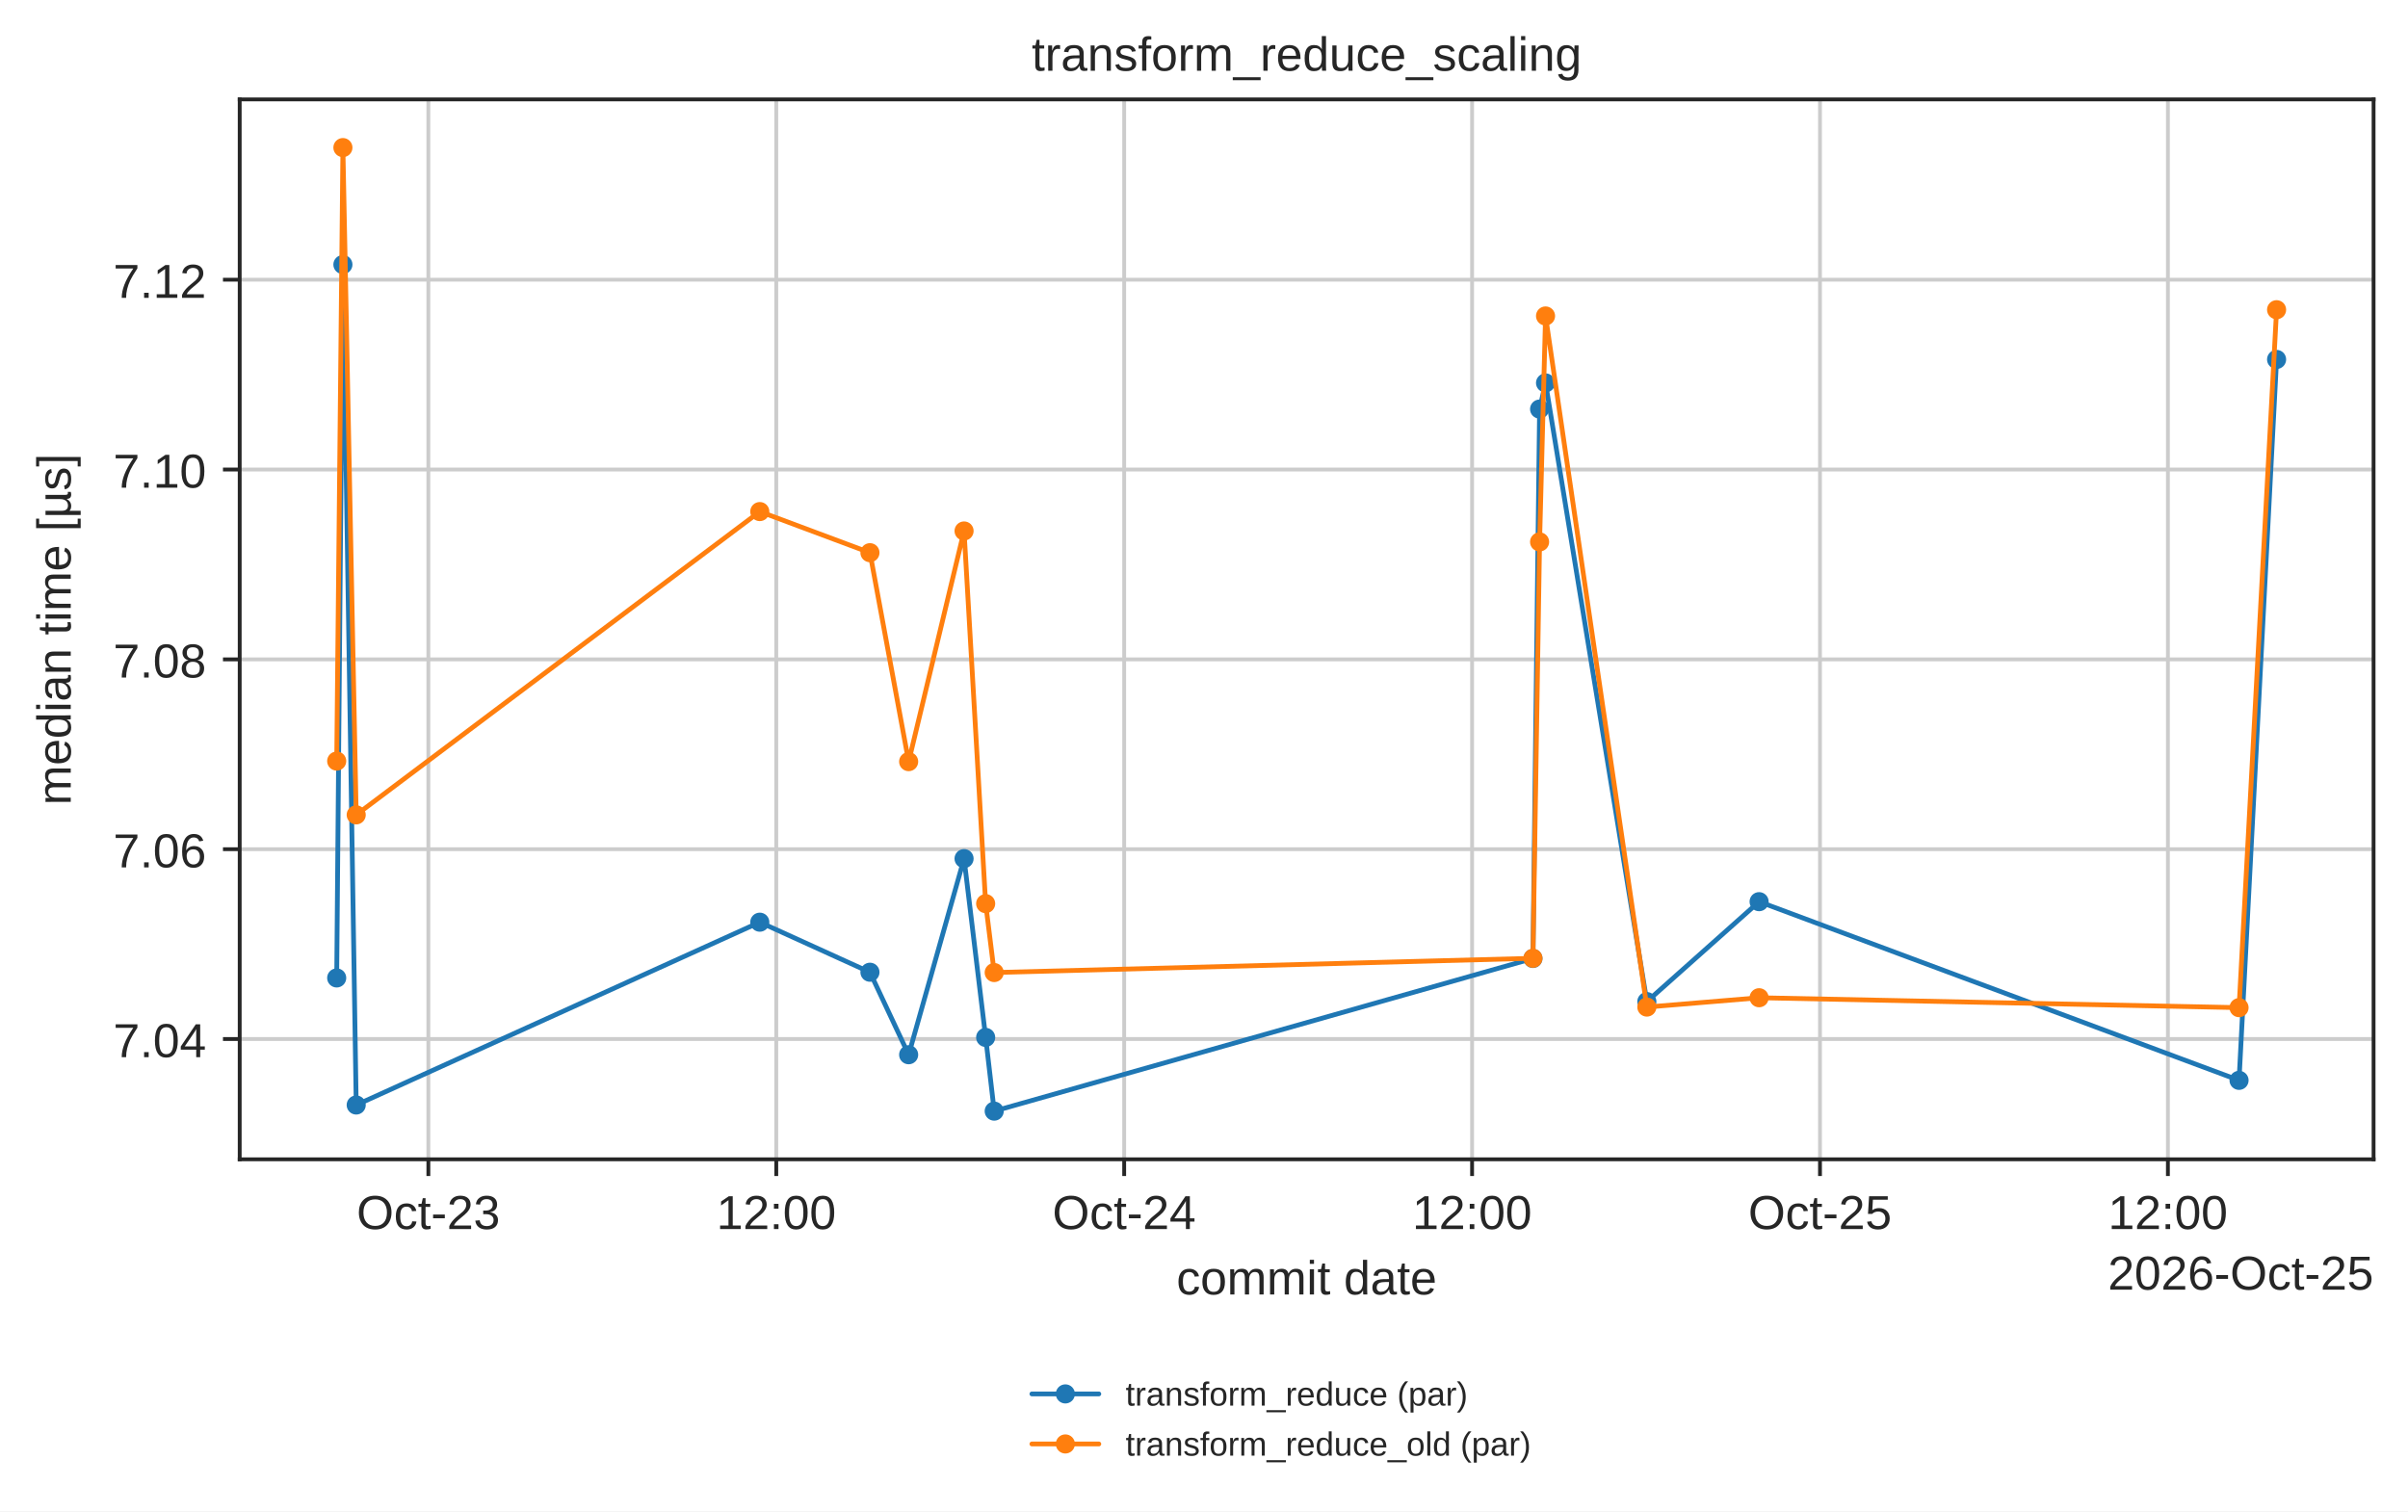
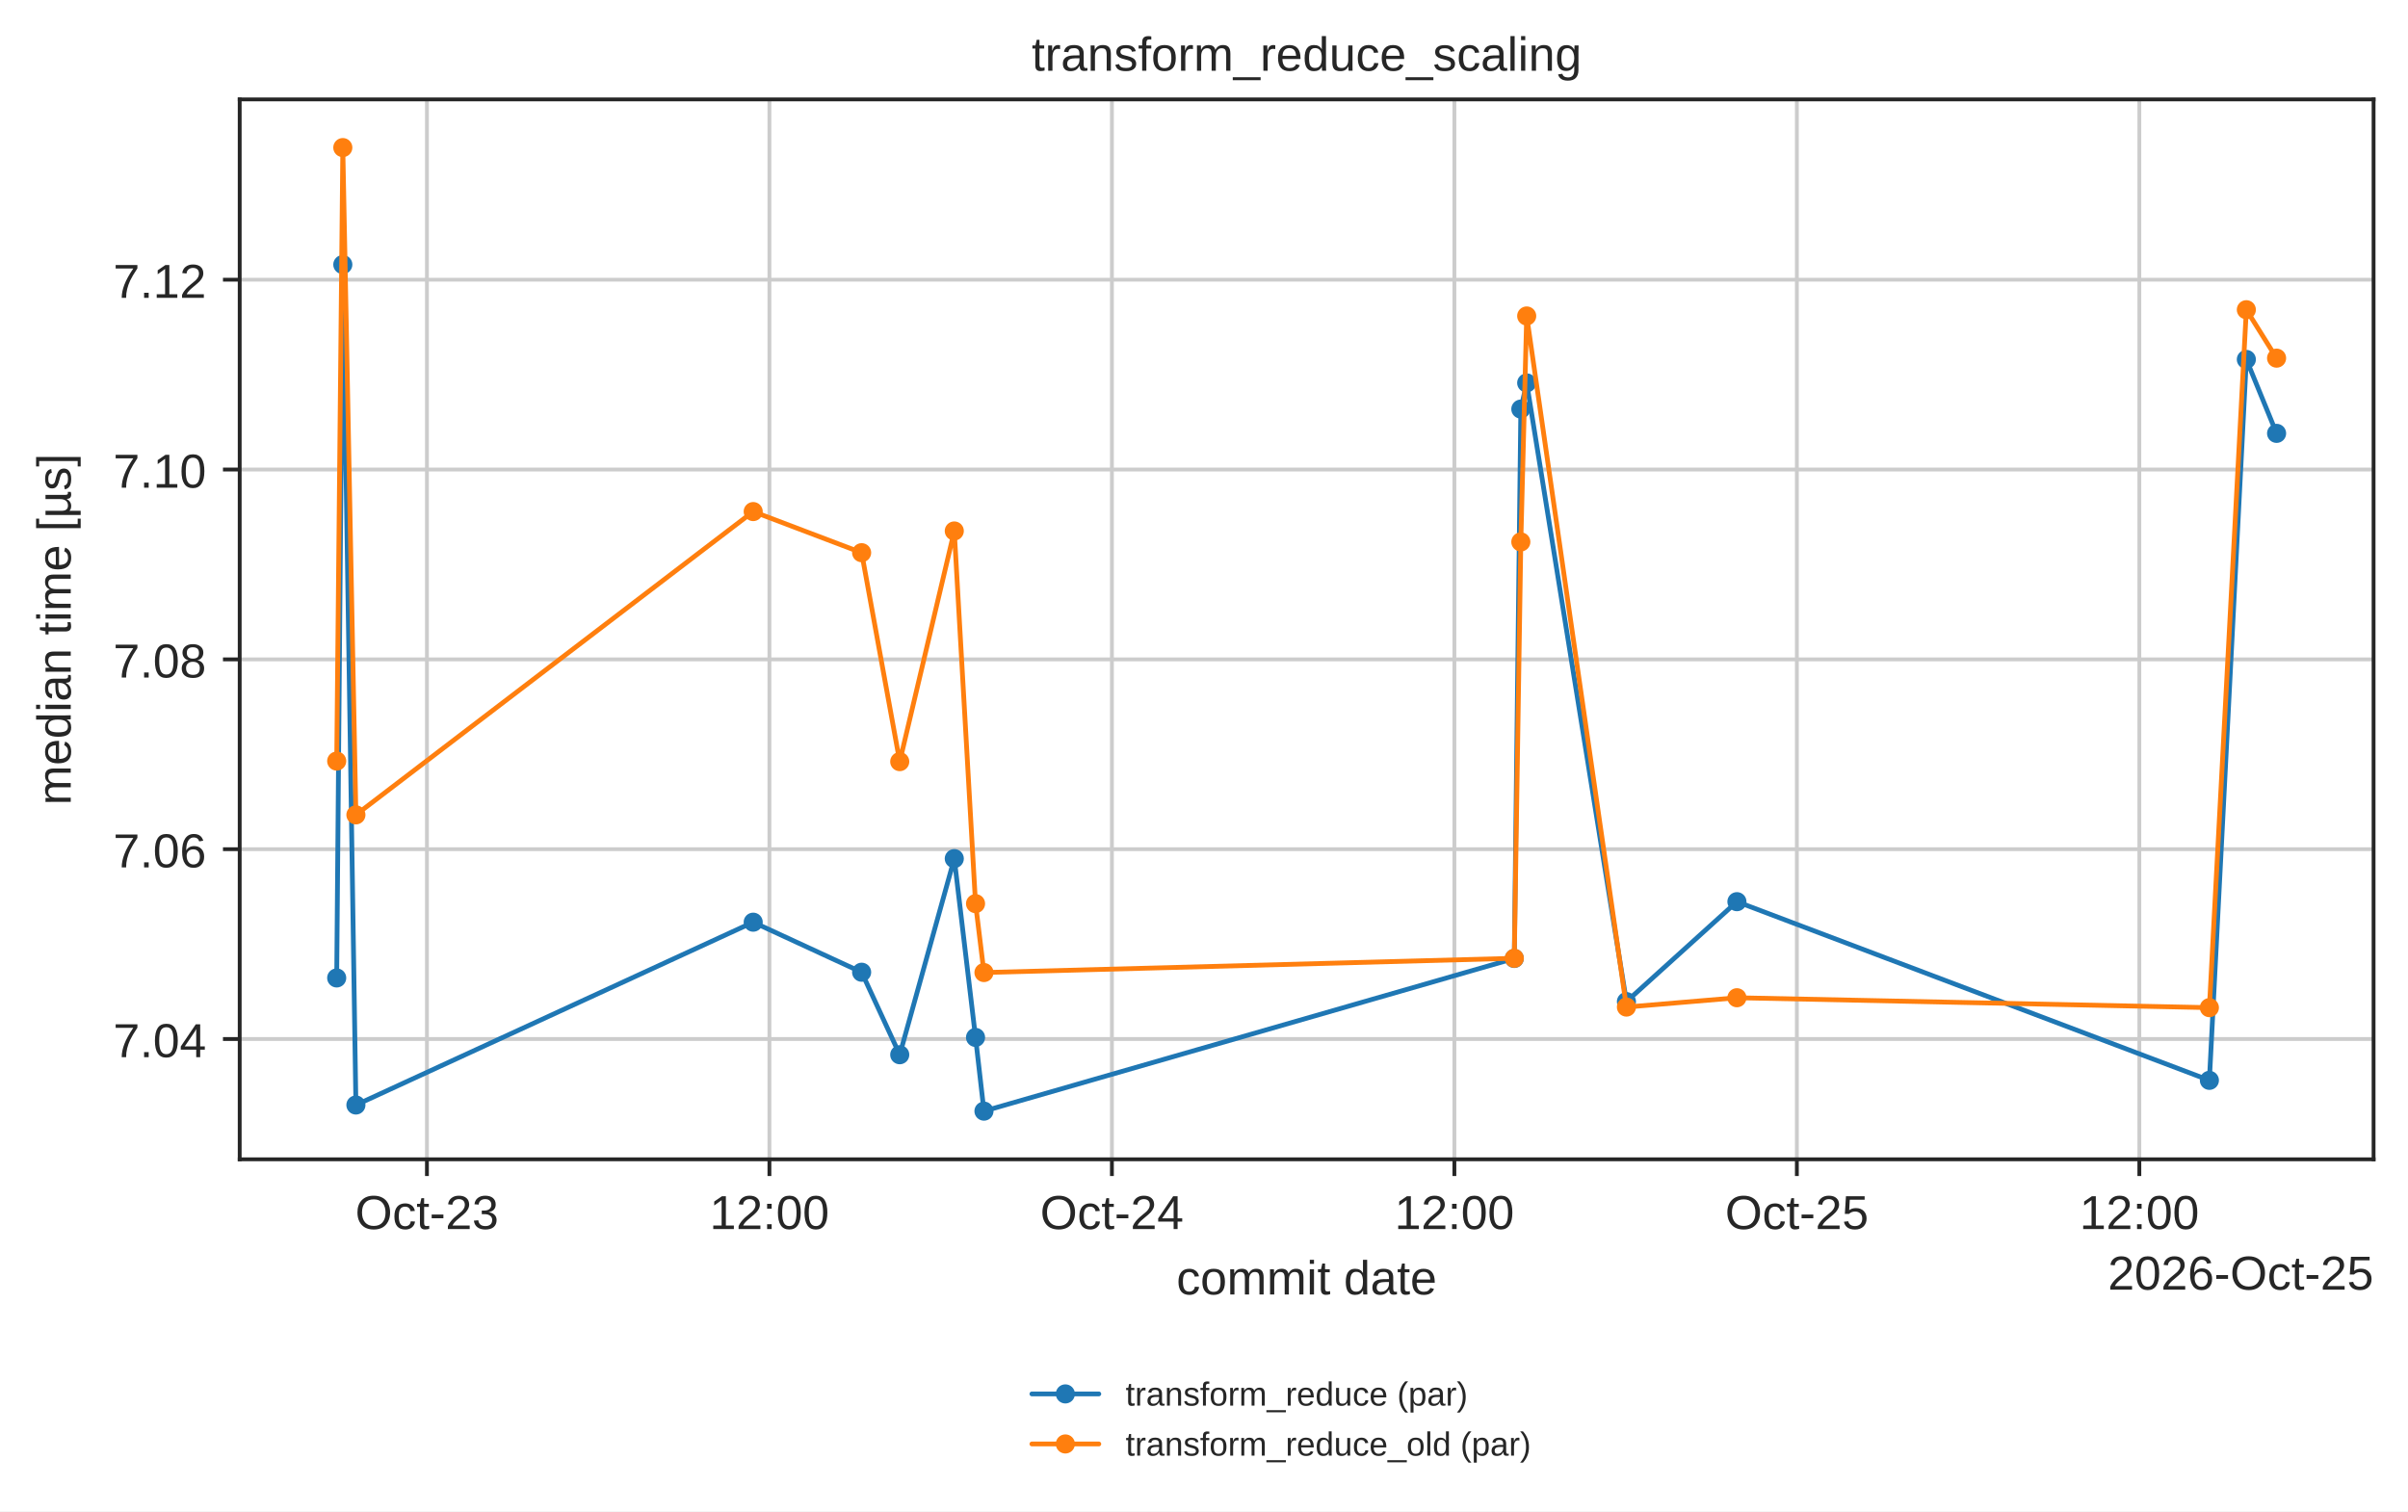
<svg xmlns="http://www.w3.org/2000/svg" xmlns:xlink="http://www.w3.org/1999/xlink" width="503.744pt" height="316.214pt" viewBox="0 0 503.744 316.214" version="1.1">
  <defs>
    <style type="text/css">*{stroke-linejoin: round; stroke-linecap: butt}</style>
  </defs>
  <g id="figure_1">
    <g id="patch_1">
      <path d="M 0 316.214  L 503.744 316.214  L 503.744 0  L 0 0  z " style="fill: #ffffff" />
    </g>
    <g id="axes_1">
      <g id="patch_2">
        <path d="M 50.144 242.558  L 496.544 242.558  L 496.544 20.798  L 50.144 20.798  z " style="fill: #ffffff" />
      </g>
      <g id="matplotlib.axis_1">
        <g id="xtick_1">
          <g id="line2d_1">
-             <path d="M 89.612 242.558  L 89.612 20.798  " clip-path="url(#p9fd363aa4a)" style="fill: none; stroke: #cccccc; stroke-width: 0.8; stroke-linecap: round" />
+             <path d="M 89.313 242.558  L 89.313 20.798  " clip-path="url(#p9fd363aa4a)" style="fill: none; stroke: #cccccc; stroke-width: 0.8; stroke-linecap: round" />
          </g>
          <g id="line2d_2">
            <defs>
              <path id="mdfc5214045" d="M 0 0  L 0 3.5  " style="stroke: #262626; stroke-width: 0.8" />
            </defs>
            <g>
-               <use xlink:href="#mdfc5214045" x="89.612" y="242.558" style="fill: #262626; stroke: #262626; stroke-width: 0.8" />
+               <use xlink:href="#mdfc5214045" x="89.313" y="242.558" style="fill: #262626; stroke: #262626; stroke-width: 0.8" />
            </g>
          </g>
          <g id="text_1">
-             <text style="fill: #262626; font: 10px 'Arial', 'DejaVu Sans', 'Liberation Sans', 'Bitstream Vera Sans', sans-serif; text-anchor: middle" x="89.612" y="257.157" transform="rotate(-0 89.61204 257.1569)">Oct-23</text>
+             <text style="fill: #262626; font: 10px 'Arial', 'DejaVu Sans', 'Liberation Sans', 'Bitstream Vera Sans', sans-serif; text-anchor: middle" x="89.313" y="257.157" transform="rotate(-0 89.31305 257.1569)">Oct-23</text>
          </g>
        </g>
        <g id="xtick_2">
          <g id="line2d_3">
-             <path d="M 162.393 242.558  L 162.393 20.798  " clip-path="url(#p9fd363aa4a)" style="fill: none; stroke: #cccccc; stroke-width: 0.8; stroke-linecap: round" />
+             <path d="M 160.959 242.558  L 160.959 20.798  " clip-path="url(#p9fd363aa4a)" style="fill: none; stroke: #cccccc; stroke-width: 0.8; stroke-linecap: round" />
          </g>
          <g id="line2d_4">
            <g>
-               <use xlink:href="#mdfc5214045" x="162.393" y="242.558" style="fill: #262626; stroke: #262626; stroke-width: 0.8" />
+               <use xlink:href="#mdfc5214045" x="160.959" y="242.558" style="fill: #262626; stroke: #262626; stroke-width: 0.8" />
            </g>
          </g>
          <g id="text_2">
-             <text style="fill: #262626; font: 10px 'Arial', 'DejaVu Sans', 'Liberation Sans', 'Bitstream Vera Sans', sans-serif; text-anchor: middle" x="162.393" y="257.157" transform="rotate(-0 162.3928 257.1569)">12:00</text>
+             <text style="fill: #262626; font: 10px 'Arial', 'DejaVu Sans', 'Liberation Sans', 'Bitstream Vera Sans', sans-serif; text-anchor: middle" x="160.959" y="257.157" transform="rotate(-0 160.959 257.1569)">12:00</text>
          </g>
        </g>
        <g id="xtick_3">
          <g id="line2d_5">
-             <path d="M 235.173 242.558  L 235.173 20.798  " clip-path="url(#p9fd363aa4a)" style="fill: none; stroke: #cccccc; stroke-width: 0.8; stroke-linecap: round" />
+             <path d="M 232.605 242.558  L 232.605 20.798  " clip-path="url(#p9fd363aa4a)" style="fill: none; stroke: #cccccc; stroke-width: 0.8; stroke-linecap: round" />
          </g>
          <g id="line2d_6">
            <g>
-               <use xlink:href="#mdfc5214045" x="235.173" y="242.558" style="fill: #262626; stroke: #262626; stroke-width: 0.8" />
+               <use xlink:href="#mdfc5214045" x="232.605" y="242.558" style="fill: #262626; stroke: #262626; stroke-width: 0.8" />
            </g>
          </g>
          <g id="text_3">
-             <text style="fill: #262626; font: 10px 'Arial', 'DejaVu Sans', 'Liberation Sans', 'Bitstream Vera Sans', sans-serif; text-anchor: middle" x="235.173" y="257.157" transform="rotate(-0 235.1735 257.1569)">Oct-24</text>
+             <text style="fill: #262626; font: 10px 'Arial', 'DejaVu Sans', 'Liberation Sans', 'Bitstream Vera Sans', sans-serif; text-anchor: middle" x="232.605" y="257.157" transform="rotate(-0 232.605 257.1569)">Oct-24</text>
          </g>
        </g>
        <g id="xtick_4">
          <g id="line2d_7">
-             <path d="M 307.954 242.558  L 307.954 20.798  " clip-path="url(#p9fd363aa4a)" style="fill: none; stroke: #cccccc; stroke-width: 0.8; stroke-linecap: round" />
+             <path d="M 304.251 242.558  L 304.251 20.798  " clip-path="url(#p9fd363aa4a)" style="fill: none; stroke: #cccccc; stroke-width: 0.8; stroke-linecap: round" />
          </g>
          <g id="line2d_8">
            <g>
-               <use xlink:href="#mdfc5214045" x="307.954" y="242.558" style="fill: #262626; stroke: #262626; stroke-width: 0.8" />
+               <use xlink:href="#mdfc5214045" x="304.251" y="242.558" style="fill: #262626; stroke: #262626; stroke-width: 0.8" />
            </g>
          </g>
          <g id="text_4">
-             <text style="fill: #262626; font: 10px 'Arial', 'DejaVu Sans', 'Liberation Sans', 'Bitstream Vera Sans', sans-serif; text-anchor: middle" x="307.954" y="257.157" transform="rotate(-0 307.9542 257.1569)">12:00</text>
+             <text style="fill: #262626; font: 10px 'Arial', 'DejaVu Sans', 'Liberation Sans', 'Bitstream Vera Sans', sans-serif; text-anchor: middle" x="304.251" y="257.157" transform="rotate(-0 304.251 257.1569)">12:00</text>
          </g>
        </g>
        <g id="xtick_5">
          <g id="line2d_9">
-             <path d="M 380.735 242.558  L 380.735 20.798  " clip-path="url(#p9fd363aa4a)" style="fill: none; stroke: #cccccc; stroke-width: 0.8; stroke-linecap: round" />
+             <path d="M 375.897 242.558  L 375.897 20.798  " clip-path="url(#p9fd363aa4a)" style="fill: none; stroke: #cccccc; stroke-width: 0.8; stroke-linecap: round" />
          </g>
          <g id="line2d_10">
            <g>
-               <use xlink:href="#mdfc5214045" x="380.735" y="242.558" style="fill: #262626; stroke: #262626; stroke-width: 0.8" />
+               <use xlink:href="#mdfc5214045" x="375.897" y="242.558" style="fill: #262626; stroke: #262626; stroke-width: 0.8" />
            </g>
          </g>
          <g id="text_5">
-             <text style="fill: #262626; font: 10px 'Arial', 'DejaVu Sans', 'Liberation Sans', 'Bitstream Vera Sans', sans-serif; text-anchor: middle" x="380.735" y="257.157" transform="rotate(-0 380.7349 257.1569)">Oct-25</text>
+             <text style="fill: #262626; font: 10px 'Arial', 'DejaVu Sans', 'Liberation Sans', 'Bitstream Vera Sans', sans-serif; text-anchor: middle" x="375.897" y="257.157" transform="rotate(-0 375.897 257.1569)">Oct-25</text>
          </g>
        </g>
        <g id="xtick_6">
          <g id="line2d_11">
-             <path d="M 453.516 242.558  L 453.516 20.798  " clip-path="url(#p9fd363aa4a)" style="fill: none; stroke: #cccccc; stroke-width: 0.8; stroke-linecap: round" />
+             <path d="M 447.543 242.558  L 447.543 20.798  " clip-path="url(#p9fd363aa4a)" style="fill: none; stroke: #cccccc; stroke-width: 0.8; stroke-linecap: round" />
          </g>
          <g id="line2d_12">
            <g>
-               <use xlink:href="#mdfc5214045" x="453.516" y="242.558" style="fill: #262626; stroke: #262626; stroke-width: 0.8" />
+               <use xlink:href="#mdfc5214045" x="447.543" y="242.558" style="fill: #262626; stroke: #262626; stroke-width: 0.8" />
            </g>
          </g>
          <g id="text_6">
-             <text style="fill: #262626; font: 10px 'Arial', 'DejaVu Sans', 'Liberation Sans', 'Bitstream Vera Sans', sans-serif; text-anchor: middle" x="453.516" y="257.157" transform="rotate(-0 453.5156 257.1569)">12:00</text>
+             <text style="fill: #262626; font: 10px 'Arial', 'DejaVu Sans', 'Liberation Sans', 'Bitstream Vera Sans', sans-serif; text-anchor: middle" x="447.543" y="257.157" transform="rotate(-0 447.543 257.1569)">12:00</text>
          </g>
        </g>
        <g id="text_7">
          <text style="fill: #262626; font: 10px 'Arial', 'DejaVu Sans', 'Liberation Sans', 'Bitstream Vera Sans', sans-serif; text-anchor: middle" x="273.344" y="270.835" transform="rotate(-0 273.3438 270.835)">commit date</text>
        </g>
        <g id="text_8">
          <text style="fill: #262626; font: 10px 'Arial', 'DejaVu Sans', 'Liberation Sans', 'Bitstream Vera Sans', sans-serif; text-anchor: end" x="496.544" y="269.835" transform="rotate(-0 496.5437 269.835)">2026-Oct-25</text>
        </g>
      </g>
      <g id="matplotlib.axis_2">
        <g id="ytick_1">
          <g id="line2d_13">
            <path d="M 50.144 217.391  L 496.544 217.391  " clip-path="url(#p9fd363aa4a)" style="fill: none; stroke: #cccccc; stroke-width: 0.8; stroke-linecap: round" />
          </g>
          <g id="line2d_14">
            <defs>
              <path id="m414165cd4d" d="M 0 0  L -3.5 0  " style="stroke: #262626; stroke-width: 0.8" />
            </defs>
            <g>
              <use xlink:href="#m414165cd4d" x="50.144" y="217.391" style="fill: #262626; stroke: #262626; stroke-width: 0.8" />
            </g>
          </g>
          <g id="text_9">
            <text style="fill: #262626; font: 10px 'Arial', 'DejaVu Sans', 'Liberation Sans', 'Bitstream Vera Sans', sans-serif; text-anchor: end" x="43.144" y="221.19" transform="rotate(-0 43.14375 221.1898)">7.04</text>
          </g>
        </g>
        <g id="ytick_2">
          <g id="line2d_15">
            <path d="M 50.144 177.674  L 496.544 177.674  " clip-path="url(#p9fd363aa4a)" style="fill: none; stroke: #cccccc; stroke-width: 0.8; stroke-linecap: round" />
          </g>
          <g id="line2d_16">
            <g>
              <use xlink:href="#m414165cd4d" x="50.144" y="177.674" style="fill: #262626; stroke: #262626; stroke-width: 0.8" />
            </g>
          </g>
          <g id="text_10">
            <text style="fill: #262626; font: 10px 'Arial', 'DejaVu Sans', 'Liberation Sans', 'Bitstream Vera Sans', sans-serif; text-anchor: end" x="43.144" y="181.473" transform="rotate(-0 43.14375 181.4729)">7.06</text>
          </g>
        </g>
        <g id="ytick_3">
          <g id="line2d_17">
            <path d="M 50.144 137.957  L 496.544 137.957  " clip-path="url(#p9fd363aa4a)" style="fill: none; stroke: #cccccc; stroke-width: 0.8; stroke-linecap: round" />
          </g>
          <g id="line2d_18">
            <g>
              <use xlink:href="#m414165cd4d" x="50.144" y="137.957" style="fill: #262626; stroke: #262626; stroke-width: 0.8" />
            </g>
          </g>
          <g id="text_11">
            <text style="fill: #262626; font: 10px 'Arial', 'DejaVu Sans', 'Liberation Sans', 'Bitstream Vera Sans', sans-serif; text-anchor: end" x="43.144" y="141.756" transform="rotate(-0 43.14375 141.756)">7.08</text>
          </g>
        </g>
        <g id="ytick_4">
          <g id="line2d_19">
            <path d="M 50.144 98.24  L 496.544 98.24  " clip-path="url(#p9fd363aa4a)" style="fill: none; stroke: #cccccc; stroke-width: 0.8; stroke-linecap: round" />
          </g>
          <g id="line2d_20">
            <g>
              <use xlink:href="#m414165cd4d" x="50.144" y="98.24" style="fill: #262626; stroke: #262626; stroke-width: 0.8" />
            </g>
          </g>
          <g id="text_12">
            <text style="fill: #262626; font: 10px 'Arial', 'DejaVu Sans', 'Liberation Sans', 'Bitstream Vera Sans', sans-serif; text-anchor: end" x="43.144" y="102.039" transform="rotate(-0 43.14375 102.0391)">7.10</text>
          </g>
        </g>
        <g id="ytick_5">
          <g id="line2d_21">
            <path d="M 50.144 58.523  L 496.544 58.523  " clip-path="url(#p9fd363aa4a)" style="fill: none; stroke: #cccccc; stroke-width: 0.8; stroke-linecap: round" />
          </g>
          <g id="line2d_22">
            <g>
              <use xlink:href="#m414165cd4d" x="50.144" y="58.523" style="fill: #262626; stroke: #262626; stroke-width: 0.8" />
            </g>
          </g>
          <g id="text_13">
            <text style="fill: #262626; font: 10px 'Arial', 'DejaVu Sans', 'Liberation Sans', 'Bitstream Vera Sans', sans-serif; text-anchor: end" x="43.144" y="62.322" transform="rotate(-0 43.14375 62.32225)">7.12</text>
          </g>
        </g>
        <g id="text_14">
          <text style="fill: #262626; font: 10px 'Arial', 'DejaVu Sans', 'Liberation Sans', 'Bitstream Vera Sans', sans-serif; text-anchor: middle" x="14.798" y="131.678" transform="rotate(-90 14.79844 131.6784)">median time [µs]</text>
        </g>
      </g>
      <g id="line2d_23">
-         <path d="M 70.435 204.612  L 71.735 55.355  L 74.518 231.197  L 158.946 192.946  L 181.99 203.417  L 190.086 220.678  L 201.679 179.647  L 206.196 217.057  L 207.985 232.478  L 320.686 200.535  L 322.076 85.59  L 323.321 80.117  L 344.515 209.564  L 367.997 188.655  L 468.399 226.038  L 476.253 75.205  " clip-path="url(#p9fd363aa4a)" style="fill: none; stroke: #1f77b4; stroke-linecap: round" />
+         <path d="M 70.435 204.612  L 71.715 55.355  L 74.455 231.197  L 157.566 192.946  L 180.25 203.417  L 188.221 220.678  L 199.633 179.647  L 204.079 217.057  L 205.841 232.478  L 316.784 200.535  L 318.152 85.59  L 319.378 80.117  L 340.242 209.564  L 363.357 188.655  L 462.194 226.038  L 469.926 75.205  L 476.253 90.672  " clip-path="url(#p9fd363aa4a)" style="fill: none; stroke: #1f77b4; stroke-linecap: round" />
        <defs>
          <path id="m20e5526daa" d="M 0 1.5  C 0.398 1.5 0.779 1.342 1.061 1.061  C 1.342 0.779 1.5 0.398 1.5 0  C 1.5 -0.398 1.342 -0.779 1.061 -1.061  C 0.779 -1.342 0.398 -1.5 0 -1.5  C -0.398 -1.5 -0.779 -1.342 -1.061 -1.061  C -1.342 -0.779 -1.5 -0.398 -1.5 0  C -1.5 0.398 -1.342 0.779 -1.061 1.061  C -0.779 1.342 -0.398 1.5 0 1.5  z " style="stroke: #1f77b4" />
        </defs>
        <g clip-path="url(#p9fd363aa4a)">
          <use xlink:href="#m20e5526daa" x="70.435" y="204.612" style="fill: #1f77b4; stroke: #1f77b4" />
-           <use xlink:href="#m20e5526daa" x="71.735" y="55.355" style="fill: #1f77b4; stroke: #1f77b4" />
-           <use xlink:href="#m20e5526daa" x="74.518" y="231.197" style="fill: #1f77b4; stroke: #1f77b4" />
-           <use xlink:href="#m20e5526daa" x="158.946" y="192.946" style="fill: #1f77b4; stroke: #1f77b4" />
-           <use xlink:href="#m20e5526daa" x="181.99" y="203.417" style="fill: #1f77b4; stroke: #1f77b4" />
-           <use xlink:href="#m20e5526daa" x="190.086" y="220.678" style="fill: #1f77b4; stroke: #1f77b4" />
-           <use xlink:href="#m20e5526daa" x="201.679" y="179.647" style="fill: #1f77b4; stroke: #1f77b4" />
-           <use xlink:href="#m20e5526daa" x="206.196" y="217.057" style="fill: #1f77b4; stroke: #1f77b4" />
-           <use xlink:href="#m20e5526daa" x="207.985" y="232.478" style="fill: #1f77b4; stroke: #1f77b4" />
-           <use xlink:href="#m20e5526daa" x="320.686" y="200.535" style="fill: #1f77b4; stroke: #1f77b4" />
-           <use xlink:href="#m20e5526daa" x="322.076" y="85.59" style="fill: #1f77b4; stroke: #1f77b4" />
-           <use xlink:href="#m20e5526daa" x="323.321" y="80.117" style="fill: #1f77b4; stroke: #1f77b4" />
-           <use xlink:href="#m20e5526daa" x="344.515" y="209.564" style="fill: #1f77b4; stroke: #1f77b4" />
-           <use xlink:href="#m20e5526daa" x="367.997" y="188.655" style="fill: #1f77b4; stroke: #1f77b4" />
-           <use xlink:href="#m20e5526daa" x="468.399" y="226.038" style="fill: #1f77b4; stroke: #1f77b4" />
-           <use xlink:href="#m20e5526daa" x="476.253" y="75.205" style="fill: #1f77b4; stroke: #1f77b4" />
+           <use xlink:href="#m20e5526daa" x="71.715" y="55.355" style="fill: #1f77b4; stroke: #1f77b4" />
+           <use xlink:href="#m20e5526daa" x="74.455" y="231.197" style="fill: #1f77b4; stroke: #1f77b4" />
+           <use xlink:href="#m20e5526daa" x="157.566" y="192.946" style="fill: #1f77b4; stroke: #1f77b4" />
+           <use xlink:href="#m20e5526daa" x="180.25" y="203.417" style="fill: #1f77b4; stroke: #1f77b4" />
+           <use xlink:href="#m20e5526daa" x="188.221" y="220.678" style="fill: #1f77b4; stroke: #1f77b4" />
+           <use xlink:href="#m20e5526daa" x="199.633" y="179.647" style="fill: #1f77b4; stroke: #1f77b4" />
+           <use xlink:href="#m20e5526daa" x="204.079" y="217.057" style="fill: #1f77b4; stroke: #1f77b4" />
+           <use xlink:href="#m20e5526daa" x="205.841" y="232.478" style="fill: #1f77b4; stroke: #1f77b4" />
+           <use xlink:href="#m20e5526daa" x="316.784" y="200.535" style="fill: #1f77b4; stroke: #1f77b4" />
+           <use xlink:href="#m20e5526daa" x="318.152" y="85.59" style="fill: #1f77b4; stroke: #1f77b4" />
+           <use xlink:href="#m20e5526daa" x="319.378" y="80.117" style="fill: #1f77b4; stroke: #1f77b4" />
+           <use xlink:href="#m20e5526daa" x="340.242" y="209.564" style="fill: #1f77b4; stroke: #1f77b4" />
+           <use xlink:href="#m20e5526daa" x="363.357" y="188.655" style="fill: #1f77b4; stroke: #1f77b4" />
+           <use xlink:href="#m20e5526daa" x="462.194" y="226.038" style="fill: #1f77b4; stroke: #1f77b4" />
+           <use xlink:href="#m20e5526daa" x="469.926" y="75.205" style="fill: #1f77b4; stroke: #1f77b4" />
+           <use xlink:href="#m20e5526daa" x="476.253" y="90.672" style="fill: #1f77b4; stroke: #1f77b4" />
        </g>
      </g>
      <g id="line2d_24">
-         <path d="M 70.435 159.235  L 71.735 30.878  L 74.518 170.49  L 158.946 107.035  L 181.99 115.638  L 190.086 159.354  L 201.679 111.095  L 206.196 189.063  L 207.985 203.483  L 320.686 200.498  L 322.076 113.381  L 323.321 66.111  L 344.515 210.705  L 367.997 208.754  L 468.399 210.827  L 476.253 64.802  " clip-path="url(#p9fd363aa4a)" style="fill: none; stroke: #ff7f0e; stroke-linecap: round" />
+         <path d="M 70.435 159.235  L 71.715 30.878  L 74.455 170.49  L 157.566 107.035  L 180.25 115.638  L 188.221 159.354  L 199.633 111.095  L 204.079 189.063  L 205.841 203.483  L 316.784 200.498  L 318.152 113.381  L 319.378 66.111  L 340.242 210.705  L 363.357 208.754  L 462.194 210.827  L 469.926 64.802  L 476.253 74.934  " clip-path="url(#p9fd363aa4a)" style="fill: none; stroke: #ff7f0e; stroke-linecap: round" />
        <defs>
          <path id="m8123a8acb4" d="M 0 1.5  C 0.398 1.5 0.779 1.342 1.061 1.061  C 1.342 0.779 1.5 0.398 1.5 0  C 1.5 -0.398 1.342 -0.779 1.061 -1.061  C 0.779 -1.342 0.398 -1.5 0 -1.5  C -0.398 -1.5 -0.779 -1.342 -1.061 -1.061  C -1.342 -0.779 -1.5 -0.398 -1.5 0  C -1.5 0.398 -1.342 0.779 -1.061 1.061  C -0.779 1.342 -0.398 1.5 0 1.5  z " style="stroke: #ff7f0e" />
        </defs>
        <g clip-path="url(#p9fd363aa4a)">
          <use xlink:href="#m8123a8acb4" x="70.435" y="159.235" style="fill: #ff7f0e; stroke: #ff7f0e" />
-           <use xlink:href="#m8123a8acb4" x="71.735" y="30.878" style="fill: #ff7f0e; stroke: #ff7f0e" />
-           <use xlink:href="#m8123a8acb4" x="74.518" y="170.49" style="fill: #ff7f0e; stroke: #ff7f0e" />
-           <use xlink:href="#m8123a8acb4" x="158.946" y="107.035" style="fill: #ff7f0e; stroke: #ff7f0e" />
-           <use xlink:href="#m8123a8acb4" x="181.99" y="115.638" style="fill: #ff7f0e; stroke: #ff7f0e" />
-           <use xlink:href="#m8123a8acb4" x="190.086" y="159.354" style="fill: #ff7f0e; stroke: #ff7f0e" />
-           <use xlink:href="#m8123a8acb4" x="201.679" y="111.095" style="fill: #ff7f0e; stroke: #ff7f0e" />
-           <use xlink:href="#m8123a8acb4" x="206.196" y="189.063" style="fill: #ff7f0e; stroke: #ff7f0e" />
-           <use xlink:href="#m8123a8acb4" x="207.985" y="203.483" style="fill: #ff7f0e; stroke: #ff7f0e" />
-           <use xlink:href="#m8123a8acb4" x="320.686" y="200.498" style="fill: #ff7f0e; stroke: #ff7f0e" />
-           <use xlink:href="#m8123a8acb4" x="322.076" y="113.381" style="fill: #ff7f0e; stroke: #ff7f0e" />
-           <use xlink:href="#m8123a8acb4" x="323.321" y="66.111" style="fill: #ff7f0e; stroke: #ff7f0e" />
-           <use xlink:href="#m8123a8acb4" x="344.515" y="210.705" style="fill: #ff7f0e; stroke: #ff7f0e" />
-           <use xlink:href="#m8123a8acb4" x="367.997" y="208.754" style="fill: #ff7f0e; stroke: #ff7f0e" />
-           <use xlink:href="#m8123a8acb4" x="468.399" y="210.827" style="fill: #ff7f0e; stroke: #ff7f0e" />
-           <use xlink:href="#m8123a8acb4" x="476.253" y="64.802" style="fill: #ff7f0e; stroke: #ff7f0e" />
+           <use xlink:href="#m8123a8acb4" x="71.715" y="30.878" style="fill: #ff7f0e; stroke: #ff7f0e" />
+           <use xlink:href="#m8123a8acb4" x="74.455" y="170.49" style="fill: #ff7f0e; stroke: #ff7f0e" />
+           <use xlink:href="#m8123a8acb4" x="157.566" y="107.035" style="fill: #ff7f0e; stroke: #ff7f0e" />
+           <use xlink:href="#m8123a8acb4" x="180.25" y="115.638" style="fill: #ff7f0e; stroke: #ff7f0e" />
+           <use xlink:href="#m8123a8acb4" x="188.221" y="159.354" style="fill: #ff7f0e; stroke: #ff7f0e" />
+           <use xlink:href="#m8123a8acb4" x="199.633" y="111.095" style="fill: #ff7f0e; stroke: #ff7f0e" />
+           <use xlink:href="#m8123a8acb4" x="204.079" y="189.063" style="fill: #ff7f0e; stroke: #ff7f0e" />
+           <use xlink:href="#m8123a8acb4" x="205.841" y="203.483" style="fill: #ff7f0e; stroke: #ff7f0e" />
+           <use xlink:href="#m8123a8acb4" x="316.784" y="200.498" style="fill: #ff7f0e; stroke: #ff7f0e" />
+           <use xlink:href="#m8123a8acb4" x="318.152" y="113.381" style="fill: #ff7f0e; stroke: #ff7f0e" />
+           <use xlink:href="#m8123a8acb4" x="319.378" y="66.111" style="fill: #ff7f0e; stroke: #ff7f0e" />
+           <use xlink:href="#m8123a8acb4" x="340.242" y="210.705" style="fill: #ff7f0e; stroke: #ff7f0e" />
+           <use xlink:href="#m8123a8acb4" x="363.357" y="208.754" style="fill: #ff7f0e; stroke: #ff7f0e" />
+           <use xlink:href="#m8123a8acb4" x="462.194" y="210.827" style="fill: #ff7f0e; stroke: #ff7f0e" />
+           <use xlink:href="#m8123a8acb4" x="469.926" y="64.802" style="fill: #ff7f0e; stroke: #ff7f0e" />
+           <use xlink:href="#m8123a8acb4" x="476.253" y="74.934" style="fill: #ff7f0e; stroke: #ff7f0e" />
        </g>
      </g>
      <g id="patch_3">
        <path d="M 50.144 242.558  L 50.144 20.798  " style="fill: none; stroke: #262626; stroke-width: 0.8; stroke-linejoin: miter; stroke-linecap: square" />
      </g>
      <g id="patch_4">
        <path d="M 496.544 242.558  L 496.544 20.798  " style="fill: none; stroke: #262626; stroke-width: 0.8; stroke-linejoin: miter; stroke-linecap: square" />
      </g>
      <g id="patch_5">
        <path d="M 50.144 242.558  L 496.544 242.558  " style="fill: none; stroke: #262626; stroke-width: 0.8; stroke-linejoin: miter; stroke-linecap: square" />
      </g>
      <g id="patch_6">
        <path d="M 50.144 20.798  L 496.544 20.798  " style="fill: none; stroke: #262626; stroke-width: 0.8; stroke-linejoin: miter; stroke-linecap: square" />
      </g>
      <g id="text_15">
        <text style="fill: #262626; font: 10px 'Arial', 'DejaVu Sans', 'Liberation Sans', 'Bitstream Vera Sans', sans-serif; text-anchor: middle" x="273.344" y="14.798" transform="rotate(-0 273.3438 14.79844)">transform_reduce_scaling</text>
      </g>
      <g id="legend_1">
        <g id="line2d_25">
          <path d="M 215.869 291.644  L 222.869 291.644  L 229.869 291.644  " style="fill: none; stroke: #1f77b4; stroke-linecap: round" />
          <g>
            <use xlink:href="#m20e5526daa" x="222.869" y="291.644" style="fill: #1f77b4; stroke: #1f77b4" />
          </g>
        </g>
        <g id="text_16">
          <text style="fill: #262626; font: 7px 'Arial', 'DejaVu Sans', 'Liberation Sans', 'Bitstream Vera Sans', sans-serif; text-anchor: start" x="235.469" y="294.094" transform="rotate(-0 235.4694 294.0941)">transform_reduce (par)</text>
        </g>
        <g id="line2d_26">
          <path d="M 215.869 302.114  L 222.869 302.114  L 229.869 302.114  " style="fill: none; stroke: #ff7f0e; stroke-linecap: round" />
          <g>
            <use xlink:href="#m8123a8acb4" x="222.869" y="302.114" style="fill: #ff7f0e; stroke: #ff7f0e" />
          </g>
        </g>
        <g id="text_17">
          <text style="fill: #262626; font: 7px 'Arial', 'DejaVu Sans', 'Liberation Sans', 'Bitstream Vera Sans', sans-serif; text-anchor: start" x="235.469" y="304.564" transform="rotate(-0 235.4694 304.5635)">transform_reduce_old (par)</text>
        </g>
      </g>
    </g>
  </g>
  <defs>
    <clipPath id="p9fd363aa4a">
      <rect x="50.144" y="20.798" width="446.4" height="221.76" />
    </clipPath>
  </defs>
</svg>
